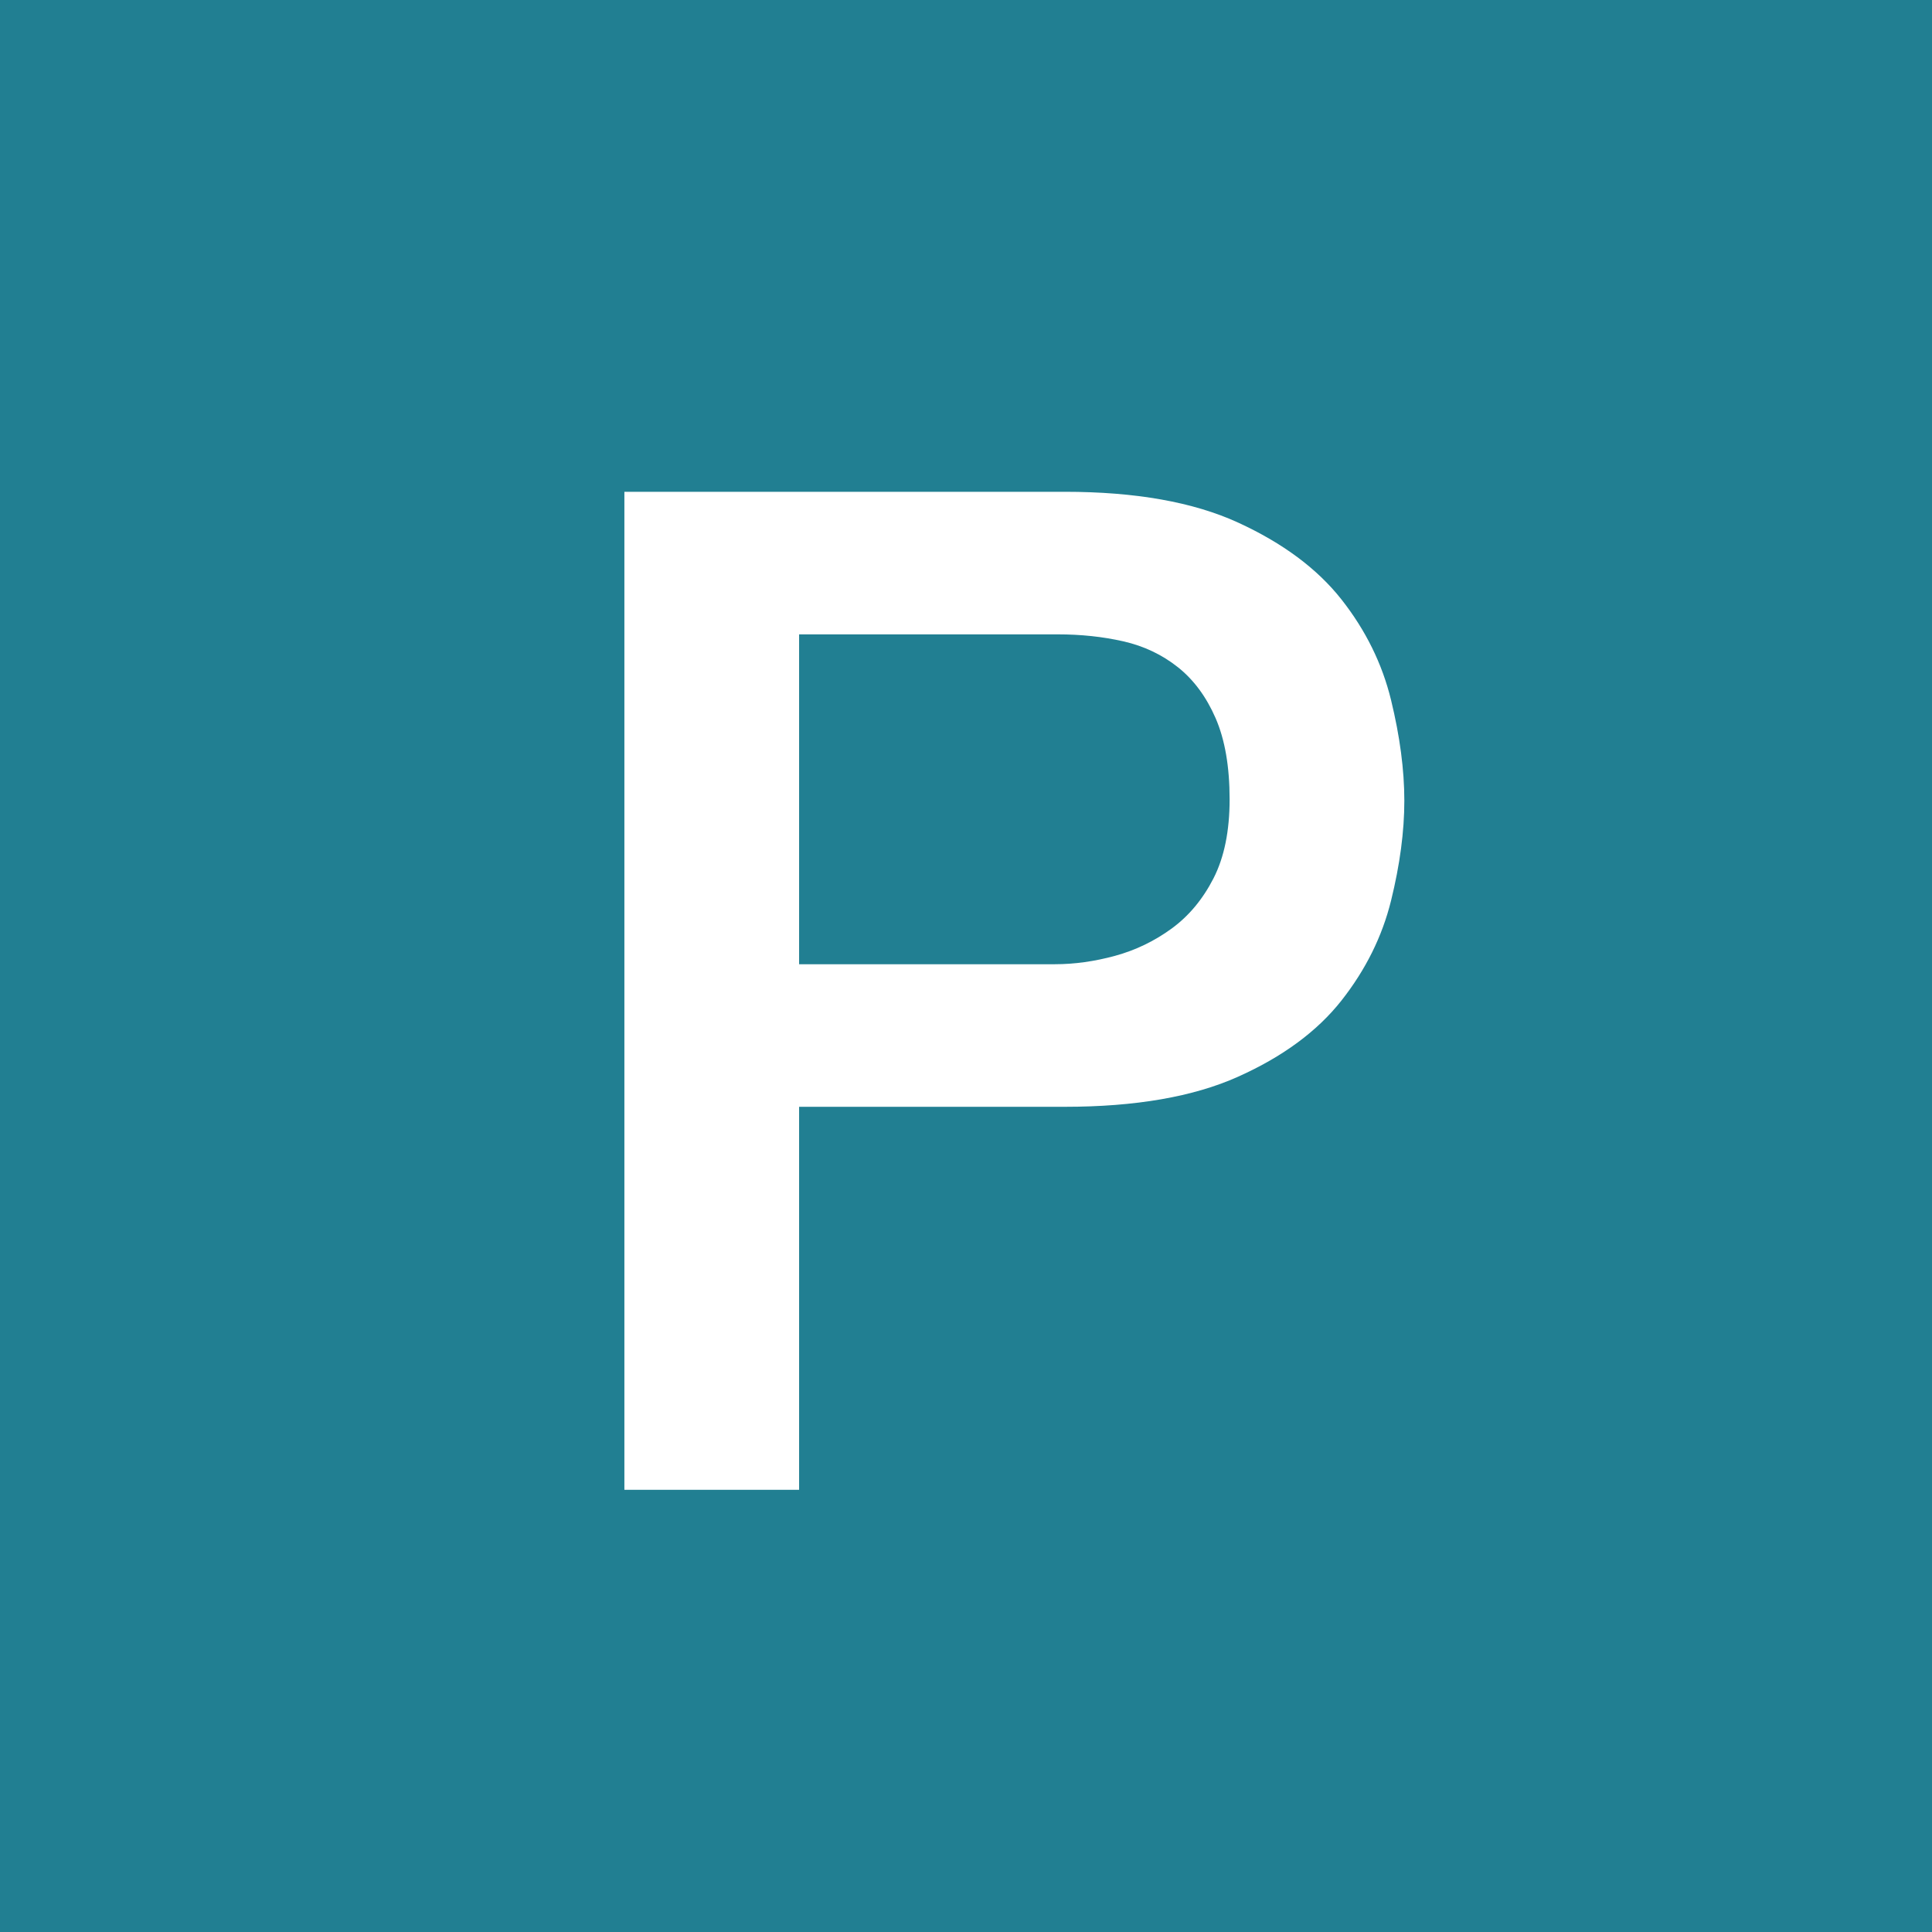
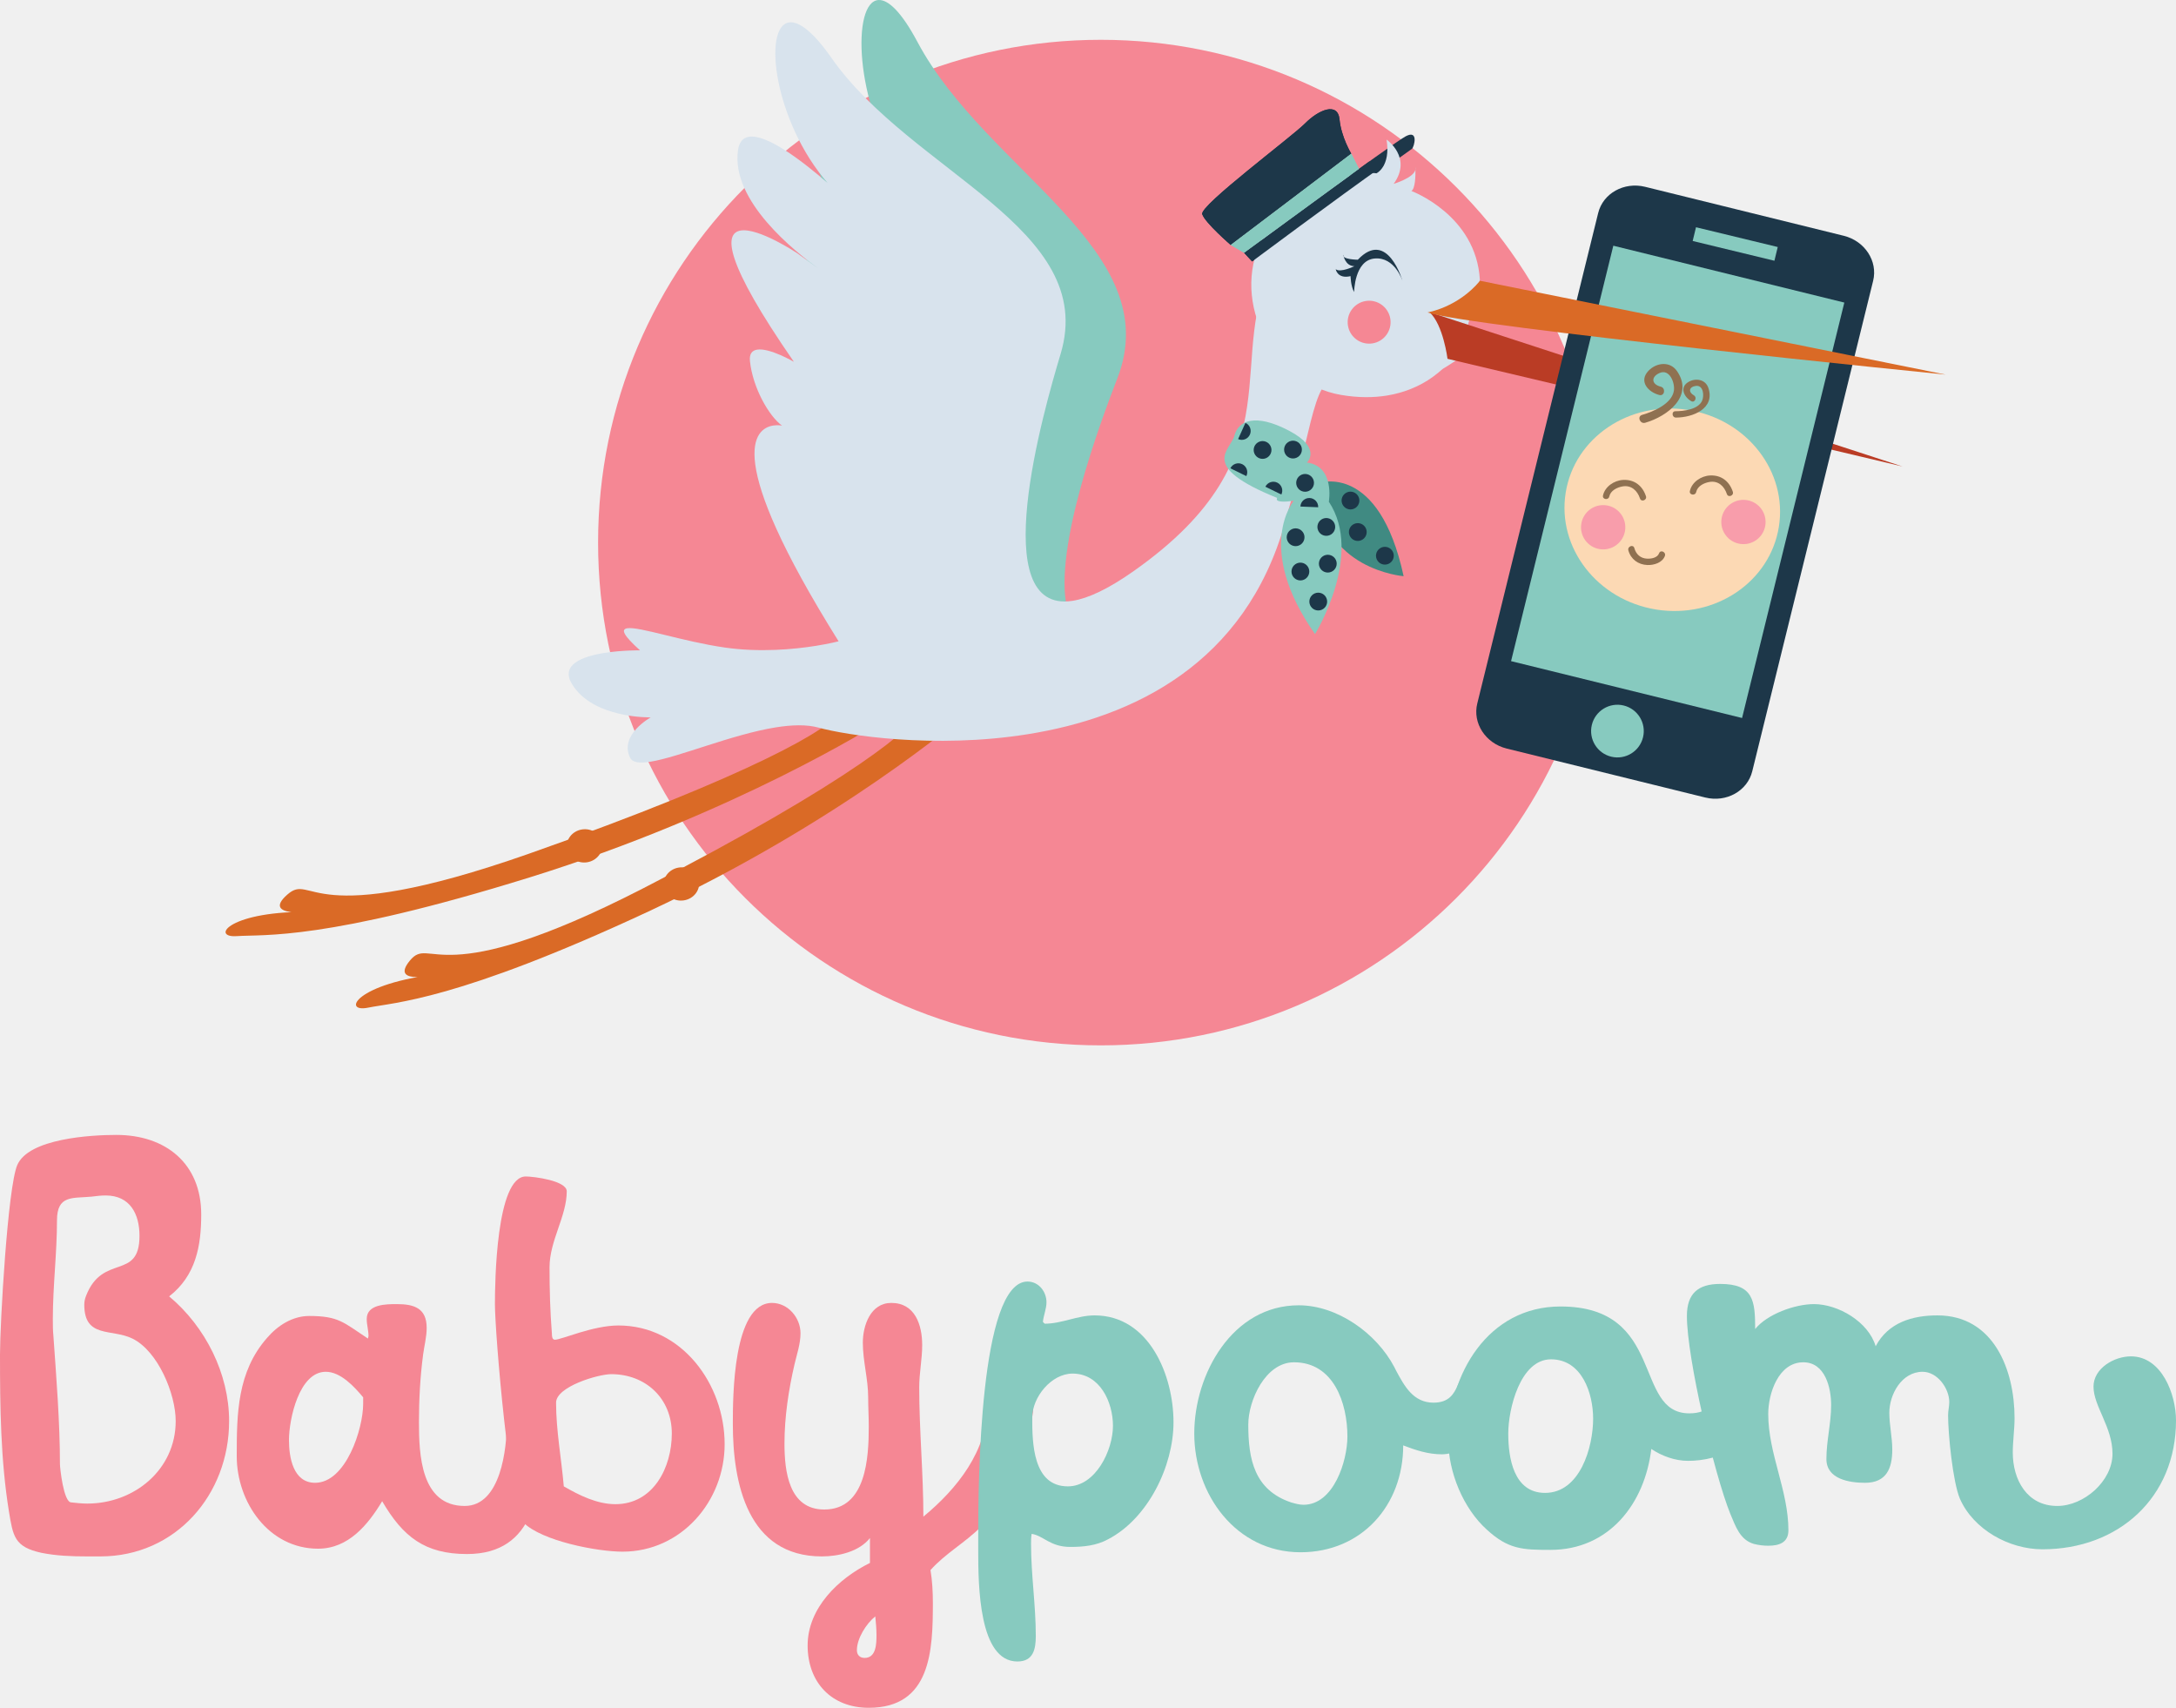
- <svg xmlns="http://www.w3.org/2000/svg" version="1.1" id="Layer_1" x="0px" y="0px" width="948.141px" height="948.141px" viewBox="0 0 948.141 948.141" enable-background="new 0 0 948.141 948.141" xml:space="preserve">
-   <rect fill="#217F92" width="948.141" height="948.141" />
-   <g>
-     <path fill="#FFFFFF" d="M306.42,241.347h216.076c34.748,0,63.108,5.038,85.059,15.091c21.951,10.064,38.864,22.636,50.761,37.728   c11.886,15.091,20,31.554,24.352,49.389c4.341,17.835,6.517,34.298,6.517,49.389c0,15.091-2.176,31.447-6.517,49.046   c-4.352,17.61-12.465,33.955-24.352,49.046c-11.897,15.091-28.81,27.556-50.761,37.385c-21.951,9.839-50.311,14.748-85.059,14.748   H392.165V731.12H306.42V241.347z M392.165,473.2h125.53c9.604,0,19.432-1.372,29.496-4.116   c10.054-2.744,19.314-7.203,27.781-13.376c8.457-6.173,15.316-14.405,20.579-24.694c5.252-10.29,7.889-23.205,7.889-38.756   c0-16.002-2.293-29.261-6.859-39.786c-4.577-10.514-10.75-18.864-18.521-25.038c-7.781-6.173-16.699-10.396-26.752-12.69   c-10.064-2.283-20.814-3.43-32.24-3.43H392.165V473.2z" />
+ <svg xmlns="http://www.w3.org/2000/svg" viewBox="0 0 2465.947 1935.04" height="1935.04" width="2465.947" xml:space="preserve" id="svg2" version="1.1">
+   <defs id="defs6">
+     <clipPath id="clipPath20" clipPathUnits="userSpaceOnUse">
+       <path id="path18" d="M 0,0 H 14665.7 V 11508 H 0 Z" />
+     </clipPath>
+   </defs>
+   <g transform="matrix(1.333333,0,0,-1.333333,0,1935.04)" id="g10">
+     <g transform="scale(0.126108)" id="g12">
+       <g id="g14">
+         <g clip-path="url(#clipPath20)" id="g16">
+           <path id="path22" style="fill:#f58794;fill-opacity:1;fill-rule:nonzero;stroke:none" d="m 10807.1,7851.93 c 0,-1871.16 -1516.87,-3388.06 -3388.04,-3388.06 -1871.17,0 -3388.07,1516.9 -3388.07,3388.06 0,1871.16 1516.9,3388.07 3388.07,3388.07 1871.17,0 3388.04,-1516.91 3388.04,-3388.07" />
+           <path id="path24" style="fill:#da6a26;fill-opacity:1;fill-rule:nonzero;stroke:none" d="m 5635.13,6697.95 272.46,-70.36 c 0,0 -952.86,-601.61 -2336.76,-1031.55 -1383.87,-429.89 -1794.78,-383.37 -1974.39,-396.01 -179.54,-12.66 -54.69,175.38 518.67,163.14 0,0 -356.61,-40.93 -179.85,115.66 176.63,156.6 121.13,-253.38 1630.22,276.78 1509.08,530.13 2062.46,860.99 2069.65,942.34" />
+           <path id="path26" style="fill:#da6a26;fill-opacity:1;fill-rule:nonzero;stroke:none" d="m 6189.06,6712.46 302.6,-30.47 c 0,0 -827.68,-712.88 -2120.89,-1315.74 -1293.16,-602.77 -1712.98,-612.02 -1889.57,-648.26 -176.64,-36.17 -90.64,163.7 484.25,227.97 0,0 -347.59,-87.32 -203.34,88.76 144.25,176.07 172.98,-230.79 1570.59,486.33 1397.55,717.16 1865.88,1111.14 1856.36,1191.41" />
+           <path id="path28" style="fill:#da6a26;fill-opacity:1;fill-rule:nonzero;stroke:none" d="m 4058.09,5827.17 c 9.75,-61.04 -35.36,-118.99 -100.78,-129.48 -65.46,-10.44 -126.44,30.54 -136.18,91.58 -9.79,61.02 35.39,118.97 100.83,129.46 65.41,10.47 126.36,-30.53 136.13,-91.56" />
+           <path id="path30" style="fill:#da6a26;fill-opacity:1;fill-rule:nonzero;stroke:none" d="m 4710.73,5570.5 c 9.76,-61 -35.39,-118.96 -100.85,-129.45 -65.42,-10.46 -126.4,30.54 -136.16,91.55 -9.74,61.01 35.42,119 100.83,129.45 65.46,10.47 126.41,-30.53 136.18,-91.55" />
+           <path id="path32" style="fill:#1d3749;fill-opacity:1;fill-rule:nonzero;stroke:none" d="m 8384.9,9804.69 54,-58.23 c 0,0 1063.61,746.34 1077.89,759.44 14.19,13.2 46.23,130.9 -42.43,84 -88.73,-46.8 -1089.46,-785.21 -1089.46,-785.21" />
+           <path id="path34" style="fill:#1d3749;fill-opacity:1;fill-rule:nonzero;stroke:none" d="m 8294.58,9857.69 c 0,0 -173.51,149.91 -191.9,207.41 -18.4,57.5 601.78,519.5 692.9,611.3 91.19,91.8 220.68,147.1 232.42,27.4 11.66,-119.9 79.14,-230.9 79.14,-230.9 l -812.56,-615.21" />
+           <path id="path36" style="fill:#87cabf;fill-opacity:1;fill-rule:nonzero;stroke:none" d="m 8384.9,9804.69 774.33,565.71 -52.09,102.5 -812.56,-615.21 90.32,-53" />
+           <path id="path38" style="fill:#87cabf;fill-opacity:1;fill-rule:nonzero;stroke:none" d="m 6057.73,7174.49 c 11.61,-1.3 23.3,-2.35 35.01,-3.6 40.12,-2.01 80.29,-3.98 120.52,-4.55 96.78,-1.23 193.76,-0.11 290.28,7.94 65.33,5.43 130.59,12.34 195.51,21.88 28.15,6.8 81.14,19.1 103.36,26.39 37.92,12.5 75.92,25.06 113.08,40.1 38.53,15.73 76.81,32.26 114.54,49.99 5.08,2.8 9.66,5.42 13.39,7.56 50.01,29.55 99.37,60.34 147.98,92.3 -92.59,400.1 225.75,1252.92 339.73,1547.57 334.91,865.73 -882.74,1393.03 -1347.56,2265.33 -109.46,205.5 -198.62,286.6 -262.76,282.7 -180.09,-10.7 -162.68,-691.4 156.78,-1166.6 -154.46,172.9 -375.66,392.2 -498.35,384.9 -39.73,-2.4 -69.05,-28.5 -82.49,-87.7 -80.75,-355.5 320.82,-762.26 461.75,-895.17 -51.71,48.57 -131.91,123.88 -131.91,123.88 0,0 -239.73,207.59 -362.86,200.29 -117.09,-7 -128.56,-208.76 272.56,-969.51 0,0 -153.49,118.04 -238.77,112.97 -33.22,-2 -56.14,-22.62 -55.66,-76.04 1.65,-190.87 91.69,-403.66 173.7,-480.62 0,0 -25.76,8.88 -59,6.88 -122.5,-7.33 -346.62,-161.79 240.28,-1447.93 86.53,-16.05 173.52,-29.34 260.89,-38.96" />
+           <path id="path40" style="fill:#d8e3ed;fill-opacity:1;fill-rule:nonzero;stroke:none" d="m 5317.24,11357.1 c -178.21,-28.4 -99.58,-667.3 260.9,-1082 -169.17,147 -408.94,330.8 -530.26,311.4 -39.3,-6.2 -66.15,-33.8 -74.16,-90.9 -48.27,-342.8 387.64,-684.67 539.85,-795.42 -55.84,40.43 -142.4,103.09 -142.4,103.09 0,0 -257.13,171.01 -378.88,151.58 -115.87,-18.53 -109.15,-209.6 358.32,-884.71 0,0 -163.25,95.48 -247.66,81.98 -32.88,-5.22 -53.73,-26.97 -48.49,-77.23 18.79,-179.44 127.59,-370.55 216,-434.62 0,0 -26.4,5.67 -59.26,0.43 -125.11,-19.96 -343.91,-198.64 440.69,-1453.99 0,0 -58.16,-15.38 -152.69,-30.51 -145.18,-23.2 -376.16,-45.83 -615.12,-11.36 -285.48,41.14 -575.97,142.58 -656.85,129.66 -43.66,-6.99 -26.13,-47.37 86.42,-148.71 0,0 -120.82,1.75 -241.3,-17.52 -148.28,-23.68 -295.99,-79.25 -217.7,-209 141.87,-235.26 531.25,-225.11 531.25,-225.11 0,0 -215.67,-118.15 -138.87,-272.57 16.25,-32.66 65.31,-37.68 136.22,-26.33 96.89,15.49 234.49,61.55 384.83,109.67 150.31,48.07 313.35,98.22 461.02,121.84 108.19,17.29 208.03,20.41 288.76,-1.91 180.05,-49.86 776.65,-145.4 1409.84,-44.1 709.46,113.46 1464.81,473.97 1732.2,1422.58 237.42,842.39 170.25,975.07 459.53,1037.99 453.42,98.56 505.28,263.29 553.1,453.35 l -73.19,457.52 c 0,0 -267.48,223.7 -561.11,176.7 -146.94,-23.5 -300.3,-114.64 -430.11,-335.25 -389.43,-661.79 171.84,-1313.93 -970.96,-2116.27 -170.33,-119.59 -303.89,-181.14 -407.21,-197.67 -590.03,-94.37 -198.24,1275.78 -81.76,1663.33 255.2,848.91 -1003.35,1221.06 -1544.12,1994.76 -127.43,182.2 -223.37,249.4 -286.83,239.3" />
+           <path id="path42" style="fill:#d8e3ed;fill-opacity:1;fill-rule:nonzero;stroke:none" d="m 9345.19,10567.7 c 29.1,-181.9 -68.04,-227.3 -68.04,-227.3 -17.84,3.6 -71.52,3.9 -144.16,-7.7 -179.69,-28.7 -475.15,-130.6 -628.11,-436.7 -214.82,-429.91 80.88,-972.21 533.43,-1049.05 118.62,-20.15 220.84,-18.31 307.59,-4.43 244.24,39.05 365.24,173.71 380.55,181.67 20.62,10.73 108.24,69.55 108.24,69.55 l 139.17,529.74 c -24.98,436.32 -461.36,597.82 -461.36,597.82 26.65,16 27.92,105.5 27.13,143.7 -11.5,-55.6 -146.7,-95.7 -146.7,-95.7 128.37,177.3 -47.74,298.4 -47.74,298.4 m 193.88,-185.4 c 0,0 0.32,-6.7 0.56,-17.3 1.18,5.6 1.03,11.4 -0.56,17.3" />
+           <path id="path44" style="fill:#f58794;fill-opacity:1;fill-rule:nonzero;stroke:none" d="m 9370.4,9359.93 c 12.61,-78.83 -41.15,-152.99 -119.97,-165.61 -78.82,-12.61 -152.97,41.09 -165.66,119.93 -12.6,78.83 41.08,153.02 119.98,165.63 78.82,12.62 153.05,-41.09 165.65,-119.95" />
+           <path id="path46" style="fill:#1d3749;fill-opacity:1;fill-rule:nonzero;stroke:none" d="m 9452.87,9614.73 c 0,0 -101.5,354.44 -301.57,143.32 0,0 -107.92,0.91 -98.16,33.2 0,0 12.21,-76.77 75.33,-76.64 0,0 -95.4,-46.79 -126.17,-20.2 0,0 10.87,-67.88 100.24,-46.98 0,0 0.63,-66.19 23.94,-107.27 0,0 1.35,214.14 138.38,226.14 136.94,11.94 188.01,-151.57 188.01,-151.57" />
+           <path id="path48" style="fill:#ba3c25;fill-opacity:1;fill-rule:nonzero;stroke:none" d="m 9755.87,9090.41 c 0,0 -28.47,229.63 -121.25,314.14 l 3187.98,-1039.8 -3066.73,725.66" />
+           <path id="path50" style="fill:#1d3749;fill-opacity:1;fill-rule:nonzero;stroke:none" d="m 9229.81,10421.1 c 21.89,-26 67.72,-9.6 97.77,-25.4 -313.38,-221.1 -888.68,-649.24 -888.68,-649.24 l -54,58.23 c 0,0 521.46,384.81 844.91,616.41" />
+           <path id="path52" style="fill:#1d3749;fill-opacity:1;fill-rule:nonzero;stroke:none" d="m 8294.58,9857.69 c 0,0 -173.51,149.91 -191.9,207.41 -18.4,57.5 601.78,519.5 692.9,611.3 91.19,91.8 220.68,147.1 232.42,27.4 11.66,-119.9 79.14,-230.9 79.14,-230.9 l -812.56,-615.21" />
+           <path id="path54" style="fill:#87cabf;fill-opacity:1;fill-rule:nonzero;stroke:none" d="m 8384.9,9804.69 774.33,565.71 -52.09,102.5 -812.56,-615.21 90.32,-53" />
+           <path id="path56" style="fill:#1d3749;fill-opacity:1;fill-rule:nonzero;stroke:none" d="m 11809.7,6310.57 c -32.7,-132.52 -174.4,-211.58 -316.5,-176.56 l -1338.7,330.04 c -142.1,34.97 -230.76,170.87 -198.09,303.38 l 814.89,3305.37 c 32.6,132.6 174.3,211.6 316.4,176.6 l 1338.7,-330.01 c 142.1,-35.04 230.8,-170.87 198.1,-303.42 l -814.8,-3305.4" />
+           <path id="path58" style="fill:#87cabf;fill-opacity:1;fill-rule:nonzero;stroke:none" d="m 11741.1,6669.86 -1556.9,383.21 689.1,2799.45 1557,-383.24 -689.2,-2799.42" />
+           <path id="path60" style="fill:#87cabf;fill-opacity:1;fill-rule:nonzero;stroke:none" d="m 11959.1,9751.13 -550.9,133.22 22.4,92.58 550.9,-133.22 -22.4,-92.58" />
+           <path id="path62" style="fill:#87cabf;fill-opacity:1;fill-rule:nonzero;stroke:none" d="m 11073.6,6539.99 c -23,-95.29 -118.9,-153.86 -214.2,-130.83 -95.3,23.07 -153.8,118.98 -130.8,214.24 23,95.3 119,153.86 214.2,130.81 95.3,-23.03 153.9,-118.94 130.8,-214.22" />
+           <path id="path64" style="fill:#da6a26;fill-opacity:1;fill-rule:nonzero;stroke:none" d="m 9621.14,9402.88 c 0,0 203.72,32.58 353.91,213.32 l 3138.55,-632.34 c 0,0 -3238.71,325.25 -3492.46,419.02" />
+           <path id="path66" style="fill:#fcd9b4;fill-opacity:1;fill-rule:nonzero;stroke:none" d="m 11989.2,7958.79 c -59.1,-371.48 -428.8,-621.43 -825.6,-558.25 -396.8,63.15 -670.5,415.5 -611.4,787.02 59.1,371.49 428.7,621.39 825.6,558.21 396.8,-63.15 670.6,-415.49 611.4,-786.98" />
+           <path id="path68" style="fill:#f89dab;fill-opacity:1;fill-rule:nonzero;stroke:none" d="m 11897.8,7967.24 c -13,-81.38 -89.5,-136.88 -170.8,-123.93 -81.5,12.98 -137,89.47 -124,170.85 12.9,81.41 89.4,136.9 170.8,123.95 81.5,-12.94 136.9,-89.45 124,-170.87" />
+           <path id="path70" style="fill:#f89dab;fill-opacity:1;fill-rule:nonzero;stroke:none" d="m 10952.4,7931.78 c -13,-81.39 -89.5,-136.89 -170.9,-123.93 -81.4,12.97 -136.9,89.47 -123.9,170.85 13,81.44 89.5,136.93 170.8,123.96 81.5,-12.95 136.9,-89.46 124,-170.88" />
+           <path id="path72" style="fill:#8f7151;fill-opacity:1;fill-rule:nonzero;stroke:none" d="m 11093.3,8164.55 c -23.6,70.96 -78.2,113.47 -153.8,109.64 -60.1,-3.07 -122.6,-44.65 -135.7,-104.89 -6,-27.12 36.5,-33.73 42.4,-6.75 8.7,39.95 51.8,61.19 88.7,67.83 59.4,10.71 100.6,-28.15 118.3,-81.4 8.8,-26.3 48.8,-10.67 40.1,15.57 v 0" />
+           <path id="path74" style="fill:#8f7151;fill-opacity:1;fill-rule:nonzero;stroke:none" d="m 10974.7,7799.63 c 16.6,-60.08 66.2,-96.27 127.8,-98.87 44.4,-1.86 102,15.49 118.5,61.51 9.2,25.92 -29.9,43.84 -39.1,17.78 -11.1,-30.56 -52,-37.73 -80.5,-36.51 -44.7,1.86 -75,29.61 -86.5,71.64 -7.4,26.69 -47.4,10.93 -40.2,-15.55 v 0" />
+           <path id="path76" style="fill:#8f7151;fill-opacity:1;fill-rule:nonzero;stroke:none" d="m 11678.8,8194.58 c -23.5,70.93 -78.2,113.46 -153.8,109.63 -60,-3.07 -122.5,-44.63 -135.7,-104.91 -5.9,-27.07 36.6,-33.69 42.4,-6.74 8.8,39.96 51.9,61.2 88.8,67.82 59.4,10.73 100.6,-28.13 118.3,-81.38 8.7,-26.3 48.8,-10.66 40,15.58 v 0" />
+           <path id="path78" style="fill:#8f7151;fill-opacity:1;fill-rule:nonzero;stroke:none" d="m 11088.1,8659.38 c 149.5,42.94 329.7,179.46 215,347.49 -47.7,70 -139.9,58.11 -192.7,2.86 -68.2,-71.43 -1.6,-144.59 73.5,-163.39 35.6,-8.94 44.3,47.42 8.9,56.28 -61.5,15.42 -67.4,64.87 -9,91.58 68.9,31.53 105.6,-65.97 97.9,-118.37 -13.1,-88.79 -138.6,-141.59 -214.3,-163.34 -35.3,-10.13 -14.5,-63.2 20.7,-53.11 v 0" />
+           <path id="path80" style="fill:#8f7151;fill-opacity:1;fill-rule:nonzero;stroke:none" d="m 11295.5,8694.36 c 112.8,0.18 265.1,59.82 218.5,199.57 -19.4,58.57 -86.3,68.68 -134.2,40.52 -62.1,-36.43 -30.2,-101.2 18.6,-129.39 24,-13.87 41.9,25.21 18.1,38.95 -38.8,22.36 -33.3,56.64 11.6,63.49 53.1,8.11 58.9,-65.92 43.5,-100.07 -26.5,-58.64 -123.7,-70.2 -180.1,-70.32 -27.6,-0.04 -23.4,-42.83 4,-42.75 v 0" />
+           <path id="path82" style="fill:#408a82;fill-opacity:1;fill-rule:nonzero;stroke:none" d="m 8890.26,8253.54 c 0,0 403.7,141.5 569.83,-628.04 0,0 -556.75,43.81 -575.78,593.81" />
+           <path id="path84" style="fill:#87cabf;fill-opacity:1;fill-rule:nonzero;stroke:none" d="m 8808.34,8391.2 c 0,0 104.91,96.4 -121.32,215.07 -226.32,118.69 -340.98,68.09 -367.31,-33.17 -26.4,-101.2 -247.08,-203.97 288.49,-420.44 0,0 -33.15,-38.34 111.25,-19.37 0,0 -266.99,-315.11 143.53,-897.83 0,0 330.11,533.41 93.09,892.06 0,0 42.03,239.57 -147.73,263.68" />
+           <path id="path86" style="fill:#1d3749;fill-opacity:1;fill-rule:nonzero;stroke:none" d="m 8904.93,8006.85 c -27.28,-18.76 -34.1,-56.13 -15.38,-83.37 18.79,-27.28 56.06,-34.18 83.41,-15.44 27.2,18.78 34.1,56.1 15.39,83.37 -18.8,27.25 -56.06,34.21 -83.42,15.44" />
+           <path id="path88" style="fill:#1d3749;fill-opacity:1;fill-rule:nonzero;stroke:none" d="m 8680.52,8528.08 c -27.28,-18.77 -34.18,-56.12 -15.47,-83.41 18.8,-27.27 56.15,-34.14 83.43,-15.4 27.27,18.79 34.17,56.11 15.38,83.37 -18.72,27.29 -56.06,34.2 -83.34,15.44" />
+           <path id="path90" style="fill:#1d3749;fill-opacity:1;fill-rule:nonzero;stroke:none" d="m 8475.45,8525.41 c -27.27,-18.74 -34.17,-56.07 -15.46,-83.34 18.8,-27.28 56.14,-34.2 83.42,-15.44 27.28,18.76 34.18,56.1 15.39,83.37 -18.8,27.29 -56.07,34.18 -83.35,15.41" />
+           <path id="path92" style="fill:#1d3749;fill-opacity:1;fill-rule:nonzero;stroke:none" d="m 9299.75,7812.82 c -27.28,-18.78 -34.1,-56.14 -15.38,-83.41 18.79,-27.28 56.06,-34.15 83.34,-15.39 27.36,18.76 34.25,56.07 15.46,83.38 -18.79,27.25 -56.14,34.19 -83.42,15.42" />
+           <path id="path94" style="fill:#1d3749;fill-opacity:1;fill-rule:nonzero;stroke:none" d="m 8762.04,8303.79 c -27.36,-18.75 -34.18,-56.14 -15.47,-83.39 18.8,-27.28 56.14,-34.17 83.42,-15.38 27.28,18.74 34.18,56.05 15.39,83.34 -18.72,27.26 -56.07,34.2 -83.34,15.43" />
+           <path id="path96" style="fill:#1d3749;fill-opacity:1;fill-rule:nonzero;stroke:none" d="m 8884.23,8090 c 1.27,33.09 -24.42,60.97 -57.57,62.32 -33.07,1.27 -60.9,-24.51 -62.25,-57.54" />
+           <path id="path98" style="fill:#1d3749;fill-opacity:1;fill-rule:nonzero;stroke:none" d="m 8636.03,8175.77 c 14.59,29.71 2.3,65.67 -27.51,80.22 -29.74,14.52 -65.66,2.2 -80.18,-27.53" />
+           <path id="path100" style="fill:#1d3749;fill-opacity:1;fill-rule:nonzero;stroke:none" d="m 8400.12,8299.88 c 14.51,29.75 2.22,65.67 -27.51,80.23 -29.74,14.53 -65.66,2.19 -80.17,-27.49" />
+           <path id="path102" style="fill:#1d3749;fill-opacity:1;fill-rule:nonzero;stroke:none" d="m 8344.54,8549.45 c 30.13,-13.66 65.65,-0.24 79.29,29.92 13.64,30.18 0.24,65.69 -29.89,79.31" />
+           <path id="path104" style="fill:#1d3749;fill-opacity:1;fill-rule:nonzero;stroke:none" d="m 8698.04,7937.27 c -27.28,-18.77 -34.09,-56.13 -15.38,-83.41 18.79,-27.27 56.06,-34.15 83.34,-15.4 27.28,18.78 34.18,56.09 15.46,83.37 -18.79,27.23 -56.14,34.21 -83.42,15.44" />
+           <path id="path106" style="fill:#1d3749;fill-opacity:1;fill-rule:nonzero;stroke:none" d="m 9067.89,8184.62 c -27.21,-18.74 -34.1,-56.09 -15.31,-83.35 18.71,-27.31 56.06,-34.18 83.26,-15.47 27.36,18.8 34.26,56.11 15.46,83.39 -18.71,27.27 -56.06,34.22 -83.41,15.43" />
+           <path id="path108" style="fill:#1d3749;fill-opacity:1;fill-rule:nonzero;stroke:none" d="m 8915,7759.33 c -27.28,-18.76 -34.1,-56.11 -15.38,-83.37 18.79,-27.28 56.06,-34.17 83.34,-15.42 27.27,18.76 34.25,56.09 15.46,83.36 -18.79,27.28 -56.14,34.19 -83.42,15.43" />
+           <path id="path110" style="fill:#1d3749;fill-opacity:1;fill-rule:nonzero;stroke:none" d="m 9117.21,7972.43 c -27.28,-18.77 -34.1,-56.13 -15.39,-83.36 18.8,-27.32 56.07,-34.2 83.34,-15.42 27.29,18.76 34.18,56.04 15.39,83.36 -18.71,27.25 -56.07,34.19 -83.34,15.42" />
+           <path id="path112" style="fill:#1d3749;fill-opacity:1;fill-rule:nonzero;stroke:none" d="m 8730.39,7706.29 c -27.27,-18.76 -34.17,-56.11 -15.46,-83.34 18.8,-27.32 56.14,-34.2 83.42,-15.43 27.28,18.77 34.18,56.07 15.39,83.37 -18.72,27.24 -56.07,34.18 -83.35,15.4" />
+           <path id="path114" style="fill:#1d3749;fill-opacity:1;fill-rule:nonzero;stroke:none" d="m 8850.69,7503.86 c -27.28,-18.75 -34.18,-56.11 -15.39,-83.38 18.8,-27.31 56.07,-34.16 83.35,-15.43 27.28,18.78 34.17,56.08 15.38,83.35 -18.71,27.29 -56.06,34.2 -83.34,15.46" />
+           <path id="path116" style="fill:#f58794;fill-opacity:1;fill-rule:nonzero;stroke:none" d="m 616.051,3444.36 c -127.992,-11.98 -231.992,12.05 -231.992,-160.02 0,-219.97 -28.012,-444.07 -28.012,-664.04 0,-40.05 0,-76.05 3.996,-116.01 19.996,-284.04 44,-584.11 44,-864.18 0,-19.98 24.016,-255.97 76.023,-255.97 35.993,-4.05 72.02,-8.01 108.004,-8.01 316.047,0 596.06,228.05 596.06,556.03 0,184.05 -120,472.05 -292.028,556.11 -140.024,67.96 -324.028,0 -324.028,227.98 0,19.98 4.004,40.05 11.996,60.03 112.024,288.09 360.055,100.07 360.055,404.02 0,148.05 -64.016,272.07 -228.043,272.07 -32.008,0 -64.004,-3.97 -96.031,-8.01 z M 588.07,1020.08 c -104.007,0 -208.031,4.05 -308.035,24.03 -184.027,39.96 -192.019,111.97 -220.027,280 C 3.996,1672.14 0,2028.19 0,2380.27 c 0,211.96 52.008,1124.12 116.004,1276.11 76.035,180.05 496.07,204.04 668.094,204.04 332.042,0 572.082,-192.01 572.082,-536.04 0,-212.04 -36.03,-412.11 -216.04,-552.07 244.04,-204.03 404.05,-520.11 404.05,-840.15 0,-496.01 -360.06,-912.08 -868.096,-912.08 H 588.07" />
+           <path id="path118" style="fill:#f58794;fill-opacity:1;fill-rule:nonzero;stroke:none" d="m 2447.64,2092.18 c -60.01,72 -152.04,172.08 -252.02,172.08 -180.03,0 -248.05,-320.05 -248.05,-460.09 0,-116.01 28,-288.01 176.02,-288.01 208.03,0 324.05,363.98 324.05,532.01 z m 31.99,396.09 c 0,3.96 4.03,11.98 4.03,16.02 0,39.96 -12.02,75.96 -12.02,116.01 0,99.99 132.02,99.99 204.03,99.99 116.01,0 200.01,-27.99 200.01,-160.02 0,-60.02 -15.98,-120.06 -24,-180 -20.01,-152.02 -28,-304.03 -28,-456.12 0,-216.01 11.99,-564.04 308.05,-564.04 244,0 284.02,388.08 284.02,560.07 0,55.99 -4.01,152.02 -4.01,208 0,104.04 4.01,148.05 128.04,148.05 132,0 132,-63.99 132,-180.01 0,-83.97 -19.98,-172.07 -19.98,-256.04 0,-372.07 -44,-804.08 -504.1,-804.08 -284.03,0 -432.03,116.01 -572.04,356.04 -96.03,-160.02 -228.02,-320.04 -432.04,-320.04 -332.07,0 -548.09,312.04 -548.09,624.07 0,288.01 4,568.09 204.03,796.06 72.02,84.06 172.02,148.06 284.03,148.06 200.03,0 232.02,-44.02 396.04,-152.02" />
+           <path id="path120" style="fill:#f58794;fill-opacity:1;fill-rule:nonzero;stroke:none" d="m 3747.76,2056.18 c 0,-188.01 36,-376.03 52.02,-564.04 103.99,-60.03 224.01,-120.06 348.04,-120.06 256.03,0 380.04,248.05 380.04,476.1 0,235.99 -176.02,400.06 -408.06,400.06 -88.01,0 -372.04,-84.06 -372.04,-192.06 z m -220.05,-808.04 c -91.99,95.95 -191.99,1272.09 -191.99,1472.15 0,144.01 8.02,860.08 208.01,860.08 52,0 276.05,-28.01 276.05,-100.01 0,-168.03 -116.02,-332.02 -116.02,-512.02 0,-148.05 4,-300.07 16,-448.11 0,-11.98 0,-39.97 20,-39.97 44,0 256.04,96.03 428.06,96.03 428.04,0 716.09,-396.09 716.09,-800.11 0,-384.04 -292.05,-724.06 -688.09,-724.06 -172.03,0 -544.04,72 -668.11,196.02" />
+           <path id="path122" style="fill:#f58794;fill-opacity:1;fill-rule:nonzero;stroke:none" d="m 5907.26,492.039 c 0,39.969 -3.99,83.977 -8,124.024 -60.01,-48.055 -124.01,-148.051 -124.01,-227.981 0,-32.035 20.01,-52.019 52.02,-52.019 79.99,0 79.99,99.992 79.99,155.976 z M 5355.2,2316.27 c -40.02,-172.07 -68.03,-356.04 -68.03,-536.13 0,-183.96 28.01,-444.06 268.06,-444.06 284.02,0 300.03,352.08 300.03,560.16 0,63.99 -4.01,131.95 -4.01,195.94 0,124.02 -35.99,244.08 -35.99,368.1 0,116.01 51.98,268.02 192.01,268.02 160.01,0 208.03,-148.05 208.03,-284.04 0,-96.03 -20.01,-188.01 -20.01,-284.04 0,-292.05 28,-580.06 28,-872.11 228.05,188.01 432.07,444.06 432.07,752.13 0,103.96 16.02,252.01 152,252.01 112.05,0 160.06,-72 160.06,-176.04 0,-324.01 -128.06,-668.08 -360.04,-900.1 -104.06,-104.04 -236.06,-176.05 -336.08,-288.012 12,-72.004 16.02,-148.051 16.02,-220.051 C 6287.32,388.082 6275.3,0 5855.26,0 5603.2,0 5443.21,171.996 5443.21,420.039 c 0,251.926 208.01,451.992 420.03,556.031 v 168.03 c -72,-91.98 -212.02,-124.02 -324,-124.02 -500.09,0 -600.1,492.04 -600.1,892.1 0,180 0,816.12 264.04,816.12 108,0 192.02,-99.99 192.02,-204.03 0,-72 -24.01,-140.04 -40,-208" />
+           <path id="path124" style="fill:#87cabf;fill-opacity:1;fill-rule:nonzero;stroke:none" d="m 6957,1956.19 c 0,-172 4,-464.05 240.04,-464.05 188.01,0 304.03,244 304.03,408.06 0,160.02 -88.03,352 -272.03,352 -144,0 -272.04,-160.02 -272.04,-296.01 z m -364.04,-892.1 v 100 c 0,344.07 8.02,1708.22 332.03,1708.22 76.01,0 128.02,-68.04 128.02,-140.04 0,-44.01 -20.01,-88.02 -24.01,-132.03 l 12.02,-11.97 c 116,0 220.02,55.98 336.01,55.98 368.07,0 532.08,-404.02 532.08,-720.1 0,-296.02 -172.01,-648.02 -440.04,-788.06 -80.02,-44.01 -168.03,-52.02 -256.03,-52.02 -136.02,0 -180.04,75.97 -260.04,88.02 -4,-24.02 -4,-44 -4,-68.03 0,-208.001 31.98,-412.033 31.98,-620.029 0,-88.019 -15.99,-171.996 -123.98,-171.996 -260.05,0 -264.04,512.024 -264.04,752.055" />
+           <path id="path126" style="fill:#87cabf;fill-opacity:1;fill-rule:nonzero;stroke:none" d="m 8721.12,2328.25 c -191.98,0 -307.99,-256.05 -307.99,-420.04 0,-232.02 39.96,-440.1 288.01,-524.07 27.99,-8.01 55.98,-16.02 84.05,-16.02 204.03,0 296.02,296.01 296.02,460.08 0,224.01 -91.99,500.05 -360.09,500.05 z m 32.03,384.04 c 260.02,0 524.08,-188.02 644.06,-416.08 l 12.05,-23.94 c 55.98,-104.04 115.93,-216.09 252.01,-216.09 212.04,0 127.98,240.03 300.06,240.03 95.97,0 155.97,-80.01 155.97,-172 0,-180 -216,-416.07 -400.05,-416.07 -91.98,0 -176.04,28 -260.02,60.03 0,-404.02 -280.07,-720.1 -692.1,-720.1 -436.06,0 -716.06,392.05 -716.06,800.11 0,400.06 256.06,864.11 704.08,864.11" />
+           <path id="path128" style="fill:#87cabf;fill-opacity:1;fill-rule:nonzero;stroke:none" d="m 10165.3,1848.18 c 0,-164.06 36,-400.05 248,-400.05 236,0 324,308.07 324,500.05 0,171.99 -75.9,400.05 -284,400.05 -208,0 -288,-335.98 -288,-500.05 z m 352,856.1 c 712.1,0 488.1,-720.1 868.1,-720.1 276.1,0 132.1,312.03 352.1,312.03 84,0 108,-75.96 108,-144 0,-119.98 -72,-307.99 -160,-392.05 -76.1,-72 -208.1,-96.03 -308.1,-96.03 -88,0 -176,32.04 -248,80.01 -44,-368.01 -284.1,-680.05 -680.1,-680.05 -188,0 -284,3.96 -428,136 -160.05,144 -260.04,388.08 -260.04,604.08 0,444.07 268.04,900.11 756.04,900.11" />
+           <path id="path130" style="fill:#87cabf;fill-opacity:1;fill-rule:nonzero;stroke:none" d="m 12641.5,2436.25 c 84.1,160.02 248,208 416.1,208 380,0 520,-368.02 520,-692.03 0,-76.04 -12,-156.06 -12,-232.02 0,-184.05 96,-360.09 300,-360.09 180,0 372.1,168.03 372.1,352.08 0,180 -128,320.04 -128,451.99 0,124.02 140,204.03 252,204.03 208,0 304,-256.05 304,-432.01 0,-520.03 -388,-868.15 -900.1,-868.15 -224,0 -464,132.04 -556,340.11 -48.1,111.97 -80,436.06 -80,564.04 0,28 8,60.03 8,88.02 0,91.99 -80,204.04 -180,204.04 -140.1,0 -224,-152.1 -224,-276.04 0,-84.05 19.9,-164.06 19.9,-248.04 0,-127.98 -40,-224.02 -184,-224.02 -104,0 -260,24.03 -260,160.03 0,123.94 31.9,240.03 31.9,364.05 0,115.93 -39.9,288.01 -187.9,288.01 -168.1,0 -236.1,-212.04 -236.1,-348.04 0,-268.02 136,-516.07 136,-784.09 0,-84.05 -64,-104.04 -136,-104.04 -32,0 -64,4.05 -96,11.98 -96,27.99 -124,120.05 -160,204.03 -108,268.02 -292.1,1048.15 -292.1,1332.2 0,152.01 76.1,216 224.1,216 224,0 236,-111.97 236,-304.03 80,100 268,168.03 396,168.03 164.1,0 368.1,-120.05 416.1,-284.04" />
+         </g>
+       </g>
+     </g>
  </g>
</svg>
